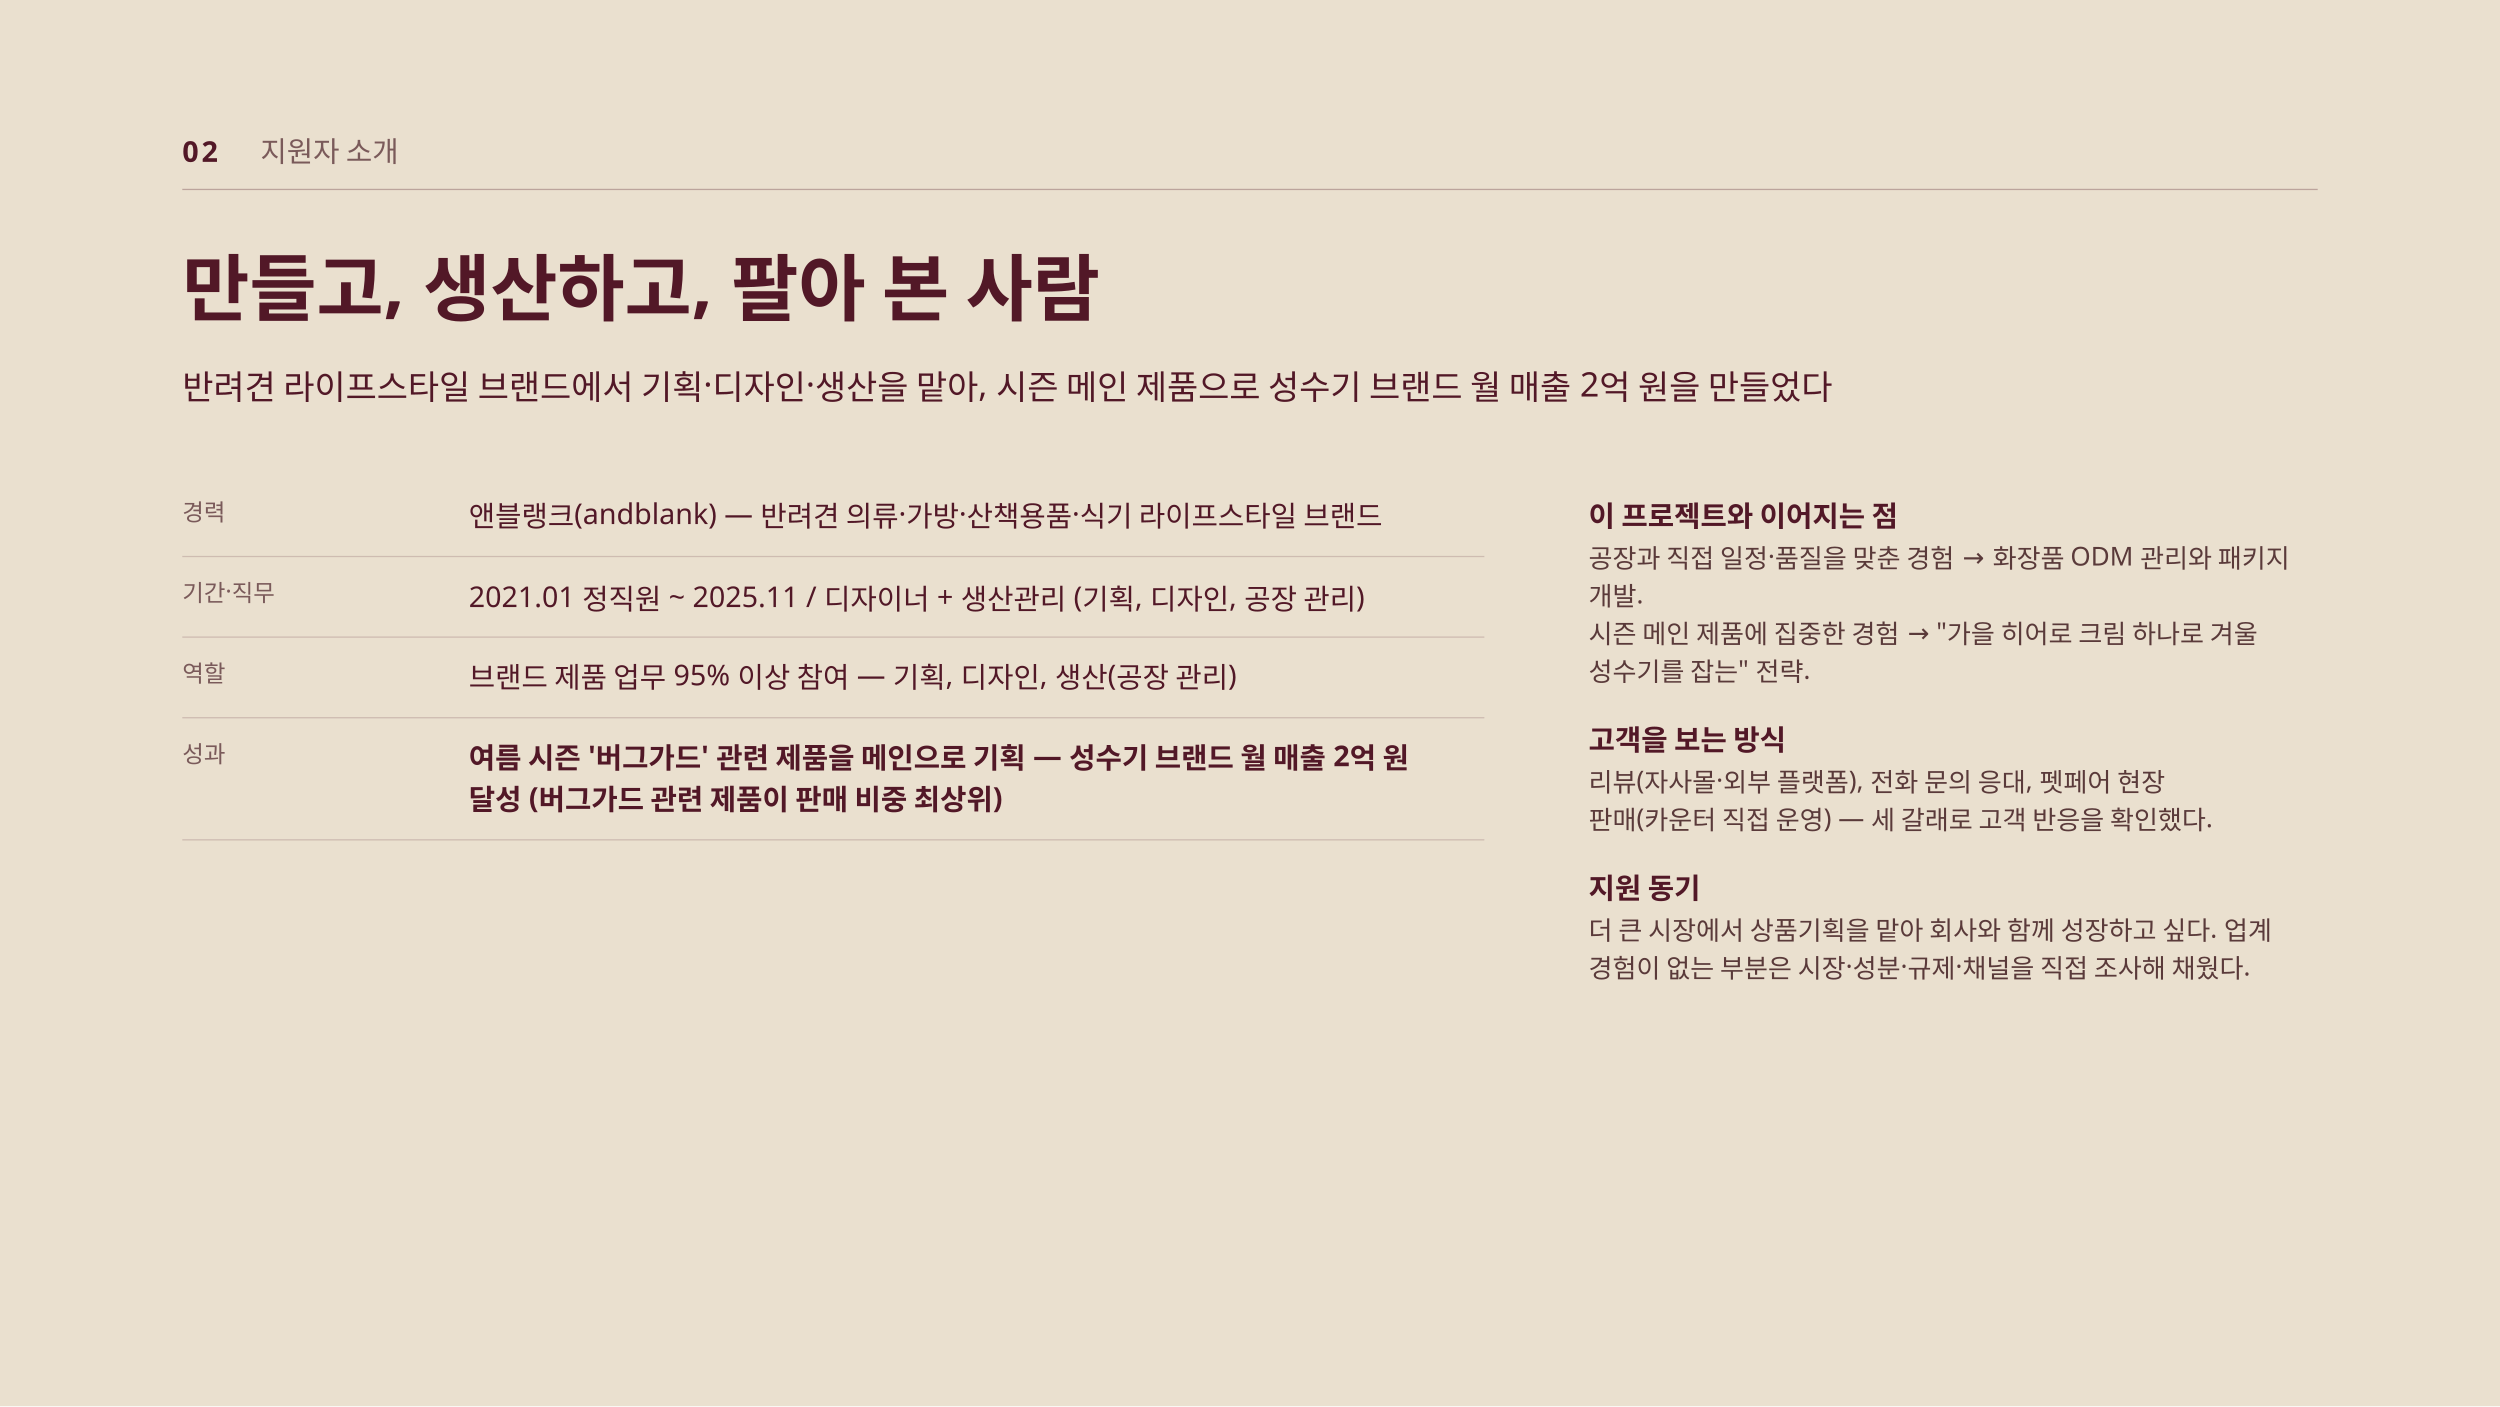
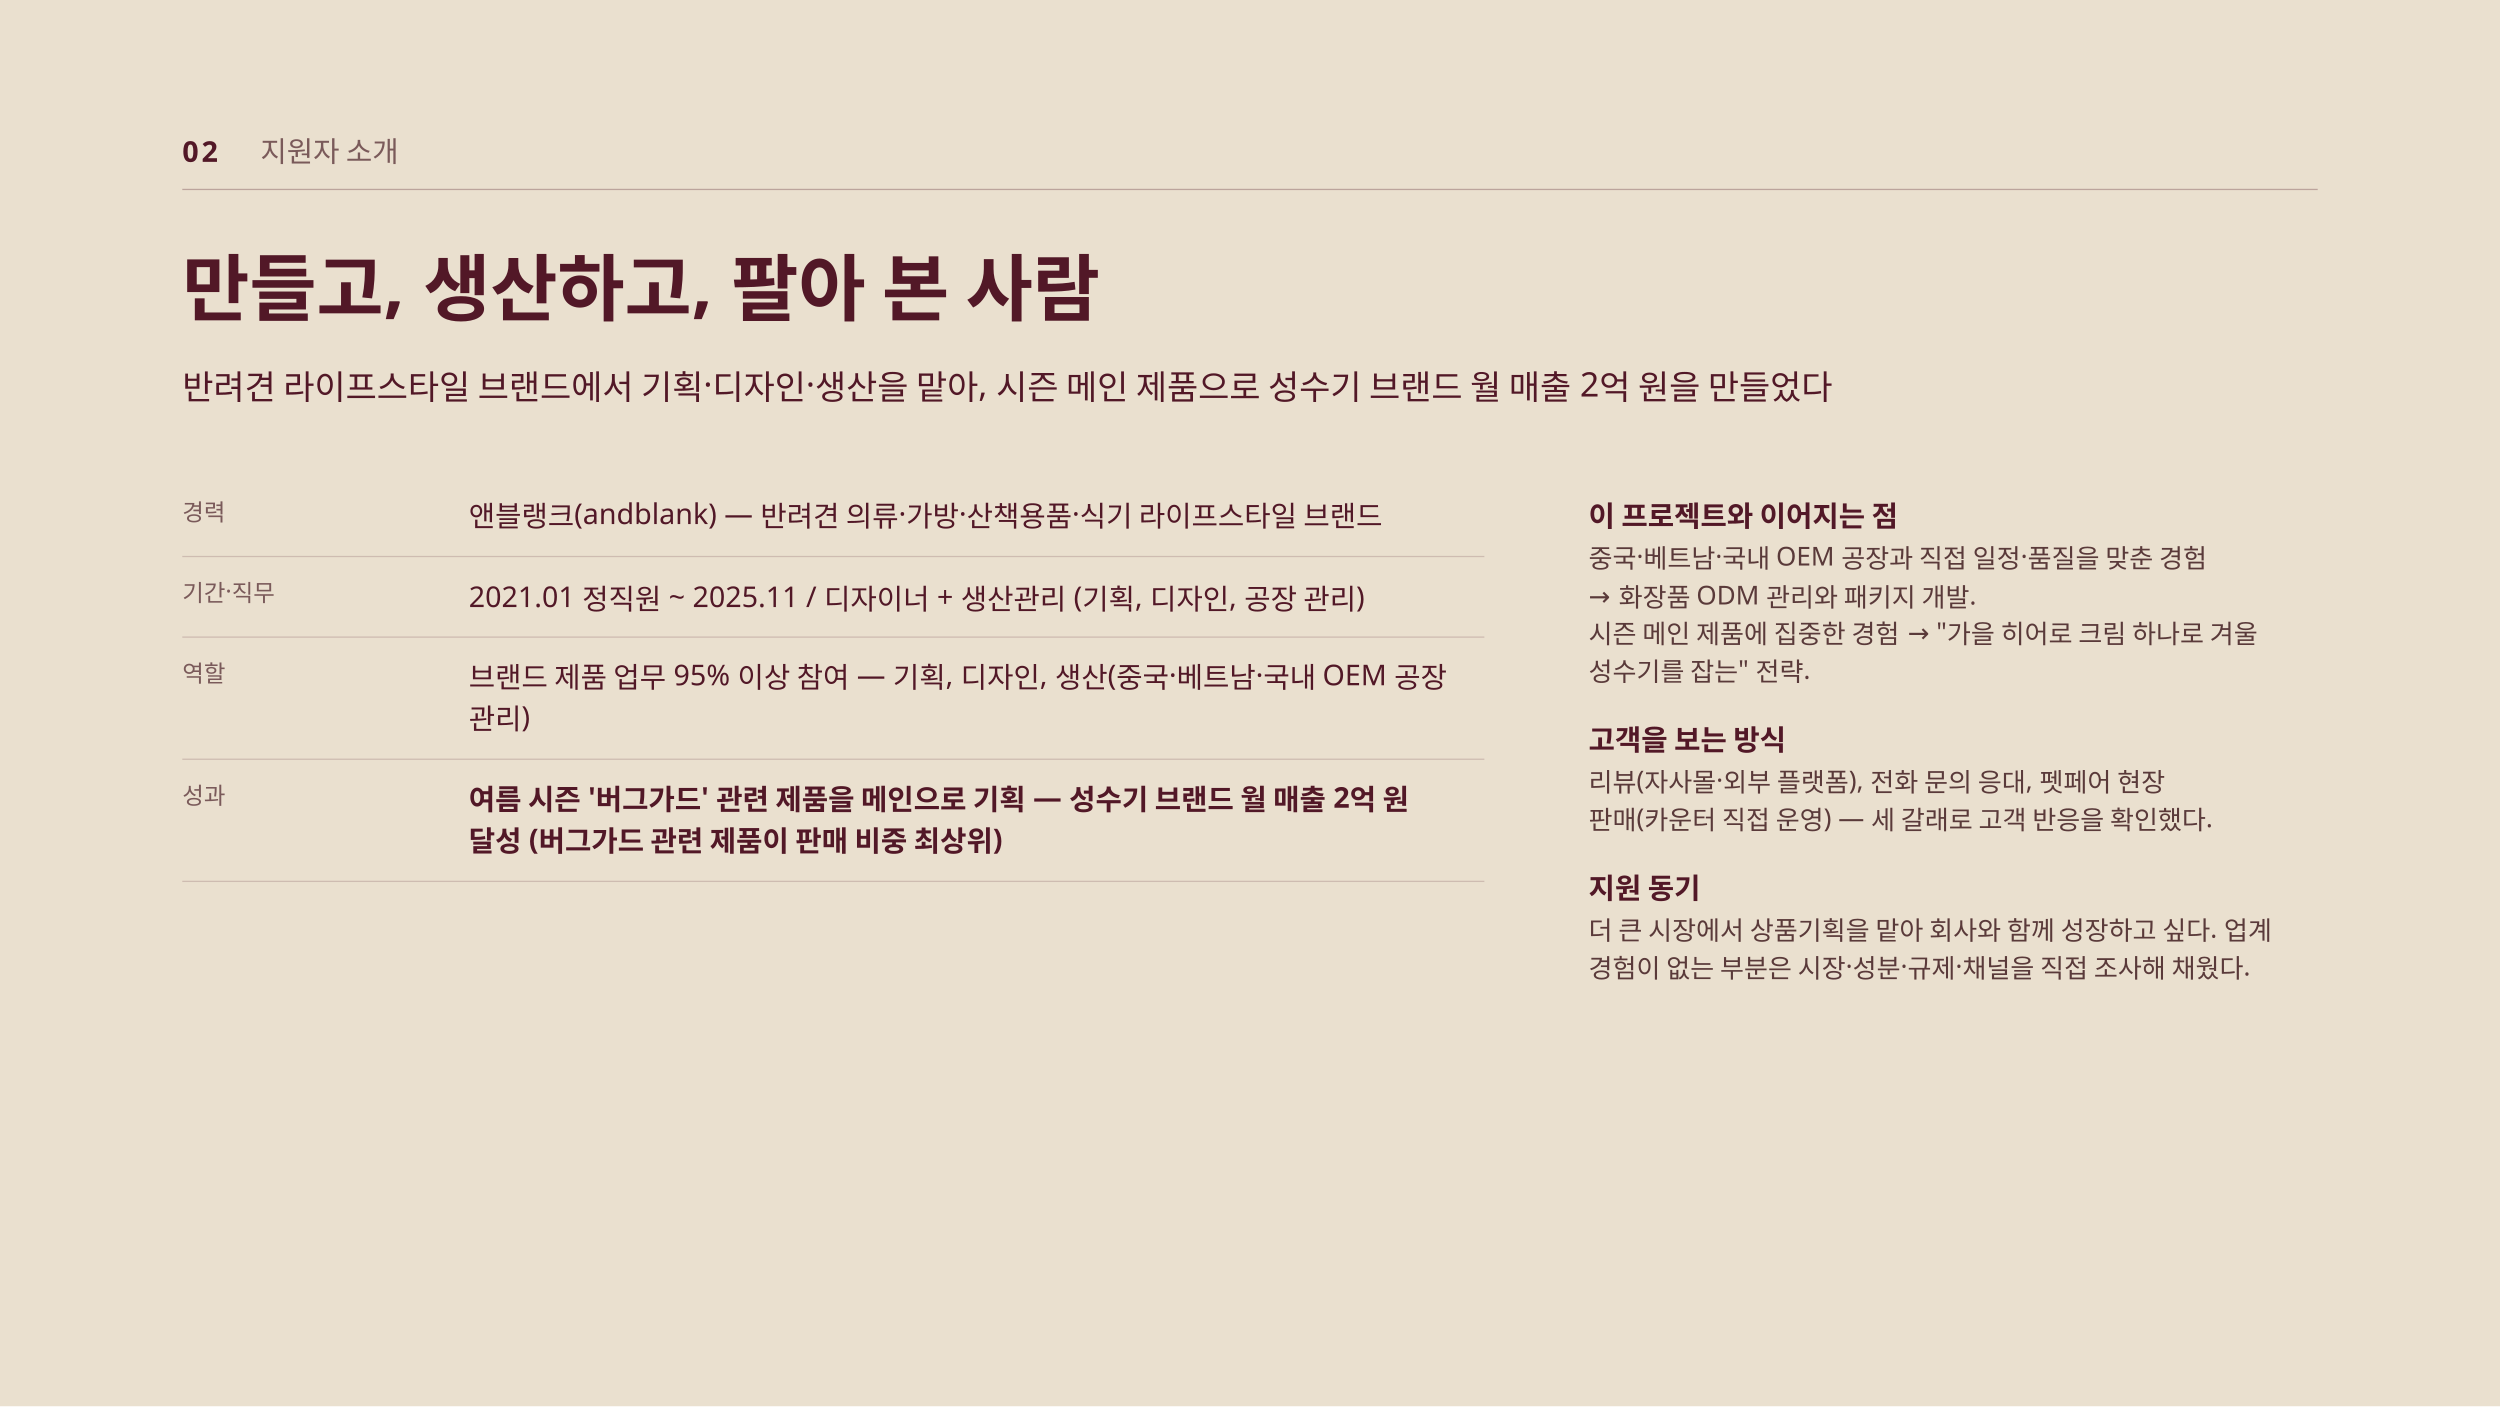
<svg xmlns="http://www.w3.org/2000/svg" width="1920" height="1080" viewBox="0 0 1920 1080">
  <rect width="1920" height="1080" fill="#EAE0CF" />
  <text font-family="Noto Sans KR" font-size="22" font-weight="700" fill="#521827" letter-spacing="2.20" text-anchor="start">
    <tspan x="140" y="124.3">02</tspan>
  </text>
  <text font-family="Noto Sans KR" font-size="22" font-weight="400" fill="#7A5A5A" text-anchor="start">
    <tspan x="200" y="124.3">지원자 소개</tspan>
  </text>
  <rect x="140" y="145" width="1640" height="1" rx="0" fill="#521827" fill-opacity="0.3" />
  <text font-family="Noto Serif KR" font-size="56" font-weight="700" fill="#521827" text-anchor="start">
    <tspan x="140" y="241.9">만들고, 생산하고, 팔아 본 사람</tspan>
  </text>
  <text font-family="Noto Sans KR" font-size="26" font-weight="400" fill="#521827" text-anchor="start">
    <tspan x="140" y="306.7">반려견 라이프스타일 브랜드에서 기획·디자인·생산을 맡아, 시즌 메인 제품으로 성수기 브랜드 월 매출 2억 원을 만들었다</tspan>
  </text>
  <text font-family="Noto Sans KR" font-size="18" font-weight="400" fill="#7A5A5A" text-anchor="start">
    <tspan x="140" y="399.9">경력</tspan>
  </text>
  <text font-family="Noto Sans KR" font-size="22" font-weight="400" fill="#521827" text-anchor="start">
    <tspan x="360" y="404.3">앤블랭크(andblank) — 반려견 의류·가방·산책용품·식기 라이프스타일 브랜드</tspan>
  </text>
  <rect x="140" y="426.9" width="1000" height="1" rx="0" fill="#521827" fill-opacity="0.18" />
  <text font-family="Noto Sans KR" font-size="18" font-weight="400" fill="#7A5A5A" text-anchor="start">
    <tspan x="140" y="461.8">기간·직무</tspan>
  </text>
  <text font-family="Noto Sans KR" font-size="22" font-weight="400" fill="#521827" text-anchor="start">
    <tspan x="360" y="466.2">2021.01 정직원 ~ 2025.11 / 디자이너 + 생산관리 (기획, 디자인, 공장 관리)</tspan>
  </text>
  <rect x="140" y="488.8" width="1000" height="1" rx="0" fill="#521827" fill-opacity="0.18" />
  <text font-family="Noto Sans KR" font-size="18" font-weight="400" fill="#7A5A5A" text-anchor="start">
    <tspan x="140" y="523.7">역할</tspan>
  </text>
  <text font-family="Noto Sans KR" font-size="22" font-weight="400" fill="#521827" text-anchor="start">
-     <tspan x="360" y="528.1">브랜드 제품 업무 95% 이상 참여 — 기획, 디자인, 생산(공장 관리)</tspan>
+     <tspan x="360" y="528.1">브랜드 제품 업무 95% 이상 참여 — 기획, 디자인, 생산(중국·베트남·국내 OEM 공장</tspan>
+     <tspan x="360" y="560.0">관리)</tspan>
  </text>
-   <rect x="140" y="550.7" width="1000" height="1" rx="0" fill="#521827" fill-opacity="0.18" />
+   <rect x="140" y="582.6" width="1000" height="1" rx="0" fill="#521827" fill-opacity="0.18" />
  <text font-family="Noto Sans KR" font-size="18" font-weight="400" fill="#7A5A5A" text-anchor="start">
-     <tspan x="140" y="585.6">성과</tspan>
+     <tspan x="140" y="617.5">성과</tspan>
  </text>
  <text font-family="Noto Sans KR" font-size="22" font-weight="700" fill="#521827" text-anchor="start">
-     <tspan x="360" y="590.0">여름 시즌 '버그가드' 관련 제품을 메인으로 기획 — 성수기 브랜드 월 매출 2억 원</tspan>
-     <tspan x="360" y="621.9">달성 (버그가드 관련 제품이 판매 비중 최상위)</tspan>
+     <tspan x="360" y="621.9">여름 시즌 '버그가드' 관련 제품을 메인으로 기획 — 성수기 브랜드 월 매출 2억 원</tspan>
+     <tspan x="360" y="653.8">달성 (버그가드 관련 제품이 판매 비중 최상위)</tspan>
  </text>
-   <rect x="140" y="644.5" width="1000" height="1" rx="0" fill="#521827" fill-opacity="0.18" />
+   <rect x="140" y="676.4" width="1000" height="1" rx="0" fill="#521827" fill-opacity="0.18" />
  <text font-family="Noto Sans KR" font-size="22" font-weight="700" fill="#521827" text-anchor="start">
    <tspan x="1220" y="404.3">이 프로젝트와 이어지는 점</tspan>
  </text>
  <text font-family="Noto Sans KR" font-size="20" font-weight="400" fill="#5A3A3A" text-anchor="start">
-     <tspan x="1220" y="436.0">공장과 직접 일정·품질을 맞춘 경험 → 화장품 ODM 관리와 패키지</tspan>
-     <tspan x="1220" y="465.0">개발.</tspan>
+     <tspan x="1220" y="436.0">중국·베트남·국내 OEM 공장과 직접 일정·품질을 맞춘 경험</tspan>
+     <tspan x="1220" y="465.0">→ 화장품 ODM 관리와 패키지 개발.</tspan>
    <tspan x="1220" y="494.0">시즌 메인 제품에 집중한 경험 → "가을 히어로 크림 하나로 겨울</tspan>
    <tspan x="1220" y="523.0">성수기를 잡는" 전략.</tspan>
  </text>
  <text font-family="Noto Sans KR" font-size="22" font-weight="700" fill="#521827" text-anchor="start">
    <tspan x="1220" y="576.2">고객을 보는 방식</tspan>
  </text>
  <text font-family="Noto Sans KR" font-size="20" font-weight="400" fill="#5A3A3A" text-anchor="start">
    <tspan x="1220" y="607.9">리뷰(자사몰·외부 플랫폼), 전화 문의 응대, 펫페어 현장</tspan>
    <tspan x="1220" y="636.9">판매(카운터 직접 운영) — 세 갈래로 고객 반응을 확인했다.</tspan>
  </text>
  <text font-family="Noto Sans KR" font-size="22" font-weight="700" fill="#521827" text-anchor="start">
    <tspan x="1220" y="690.1">지원 동기</tspan>
  </text>
  <text font-family="Noto Sans KR" font-size="20" font-weight="400" fill="#5A3A3A" text-anchor="start">
    <tspan x="1220" y="721.8">더 큰 시장에서 상품기획을 맡아 회사와 함께 성장하고 싶다. 업계</tspan>
    <tspan x="1220" y="750.8">경험이 없는 부분은 시장·성분·규제·채널을 직접 조사해 채웠다.</tspan>
  </text>
</svg>
